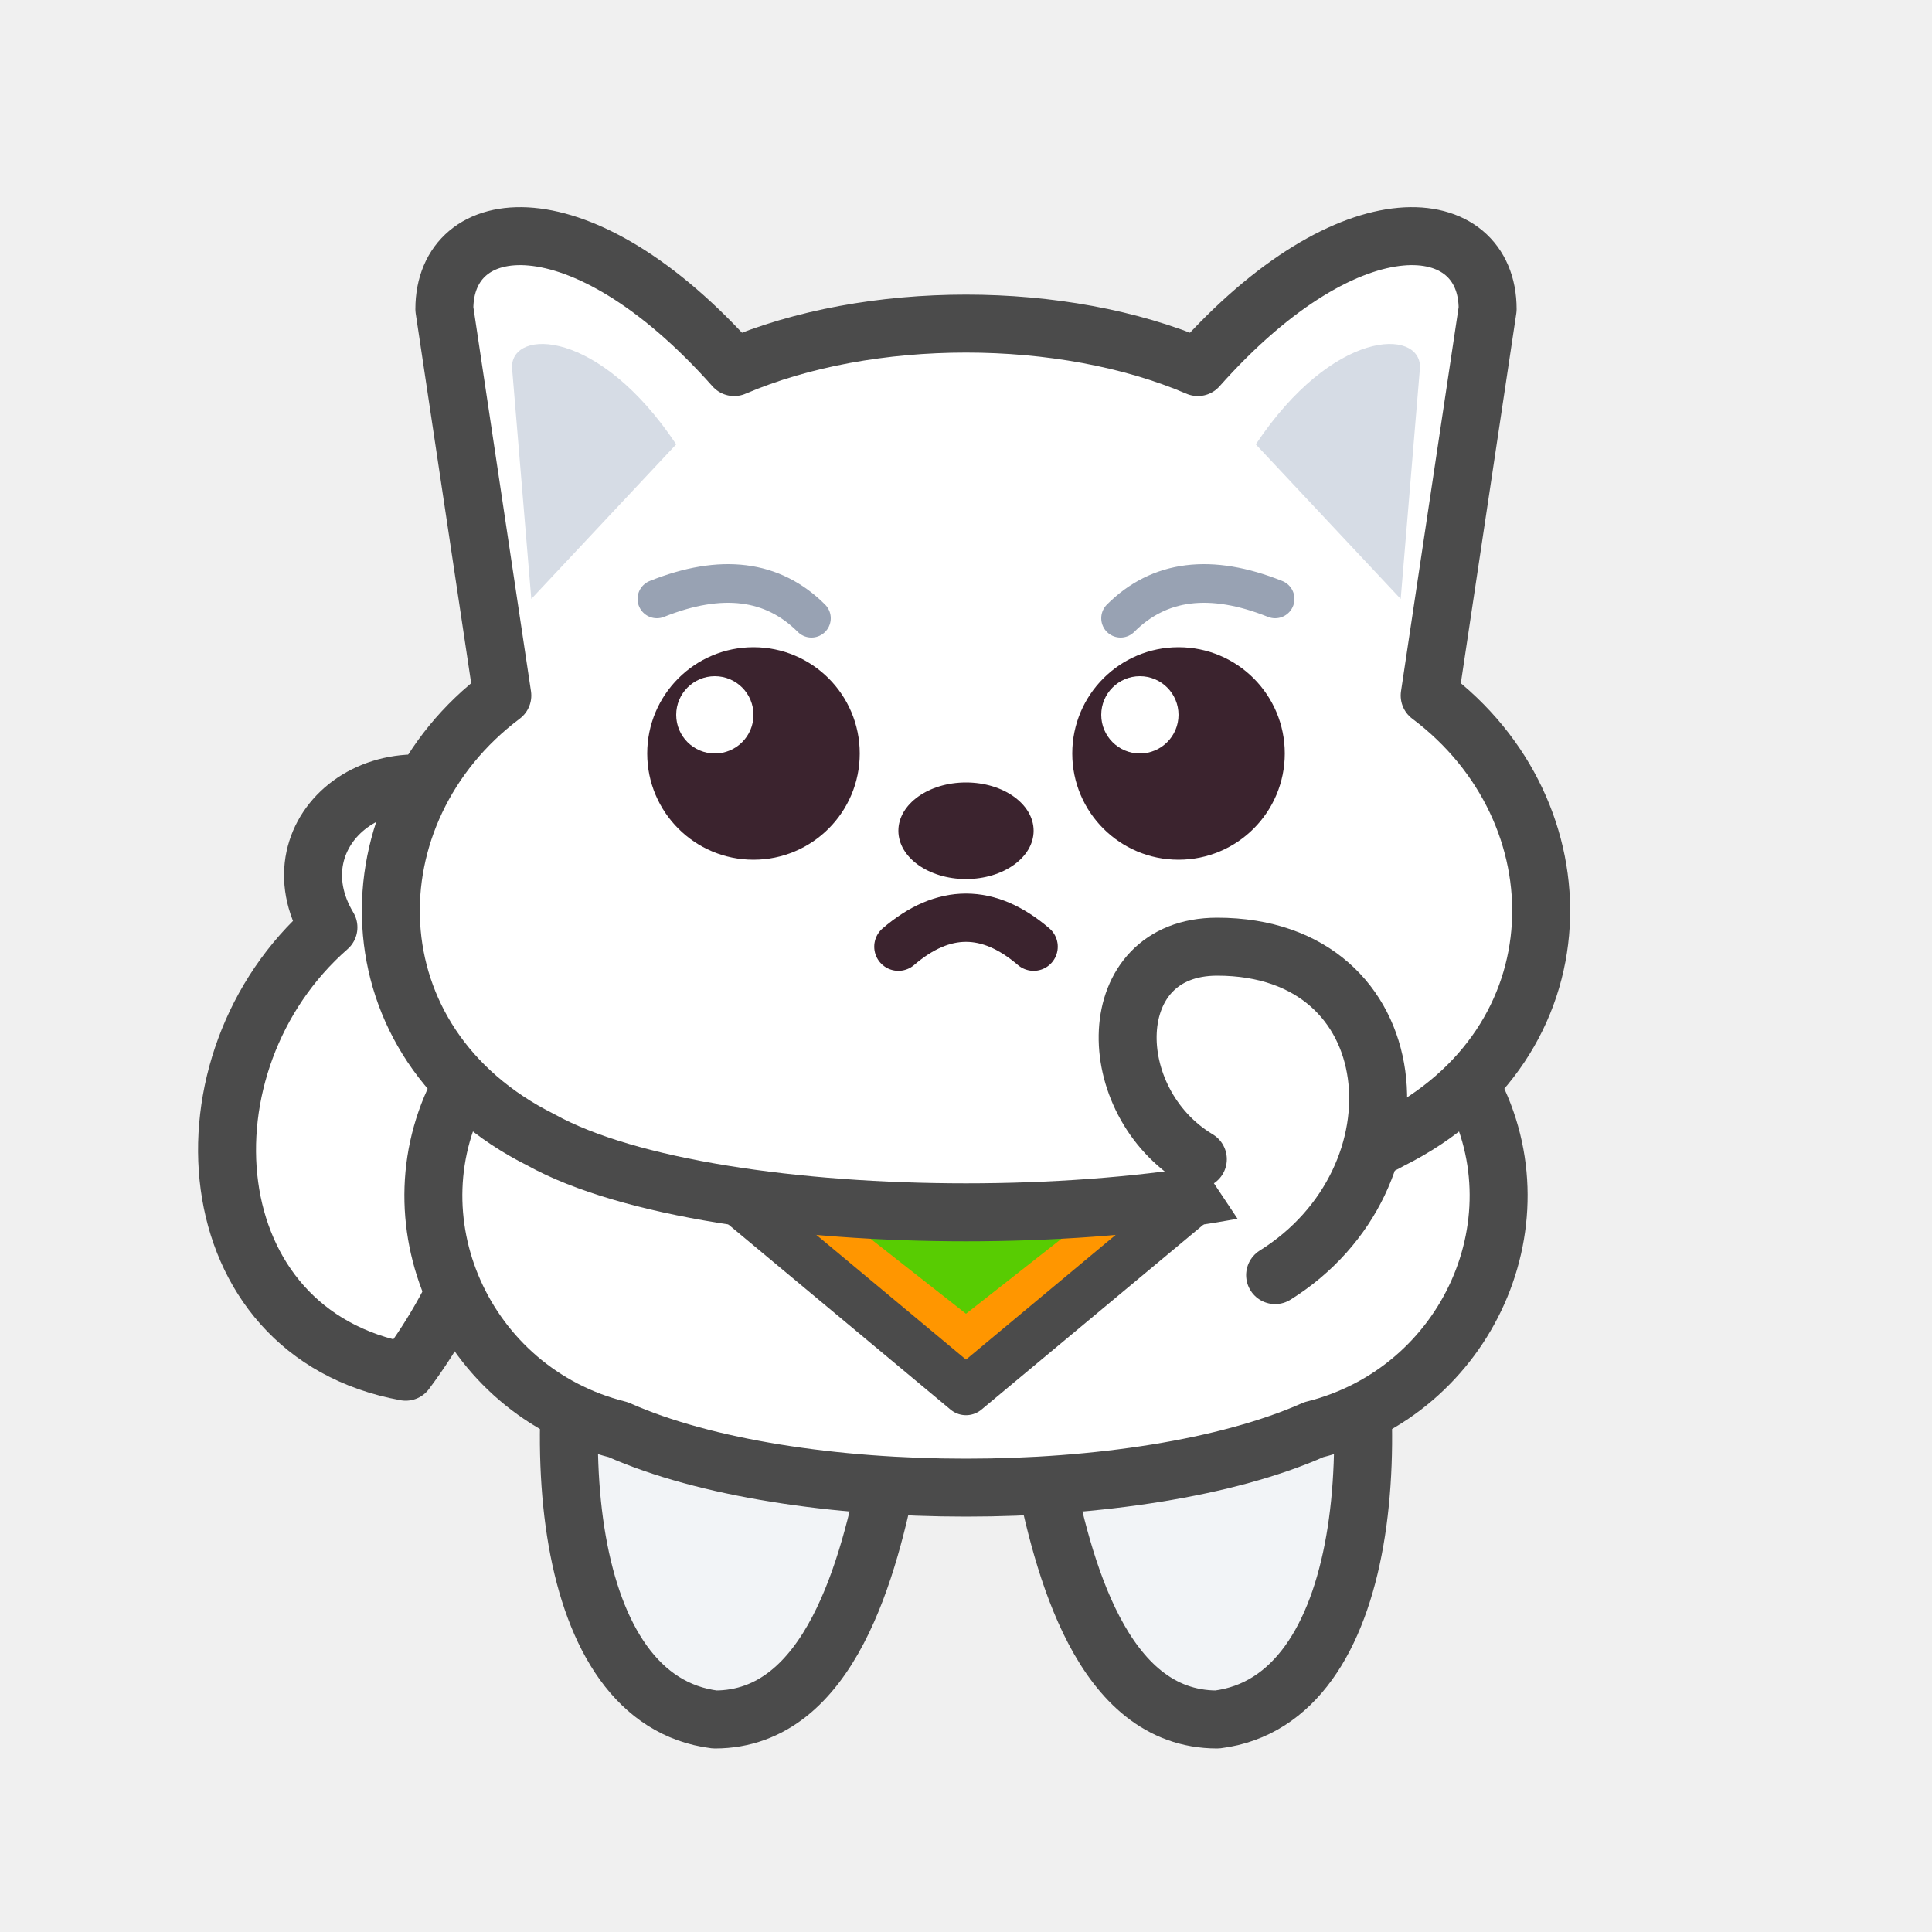
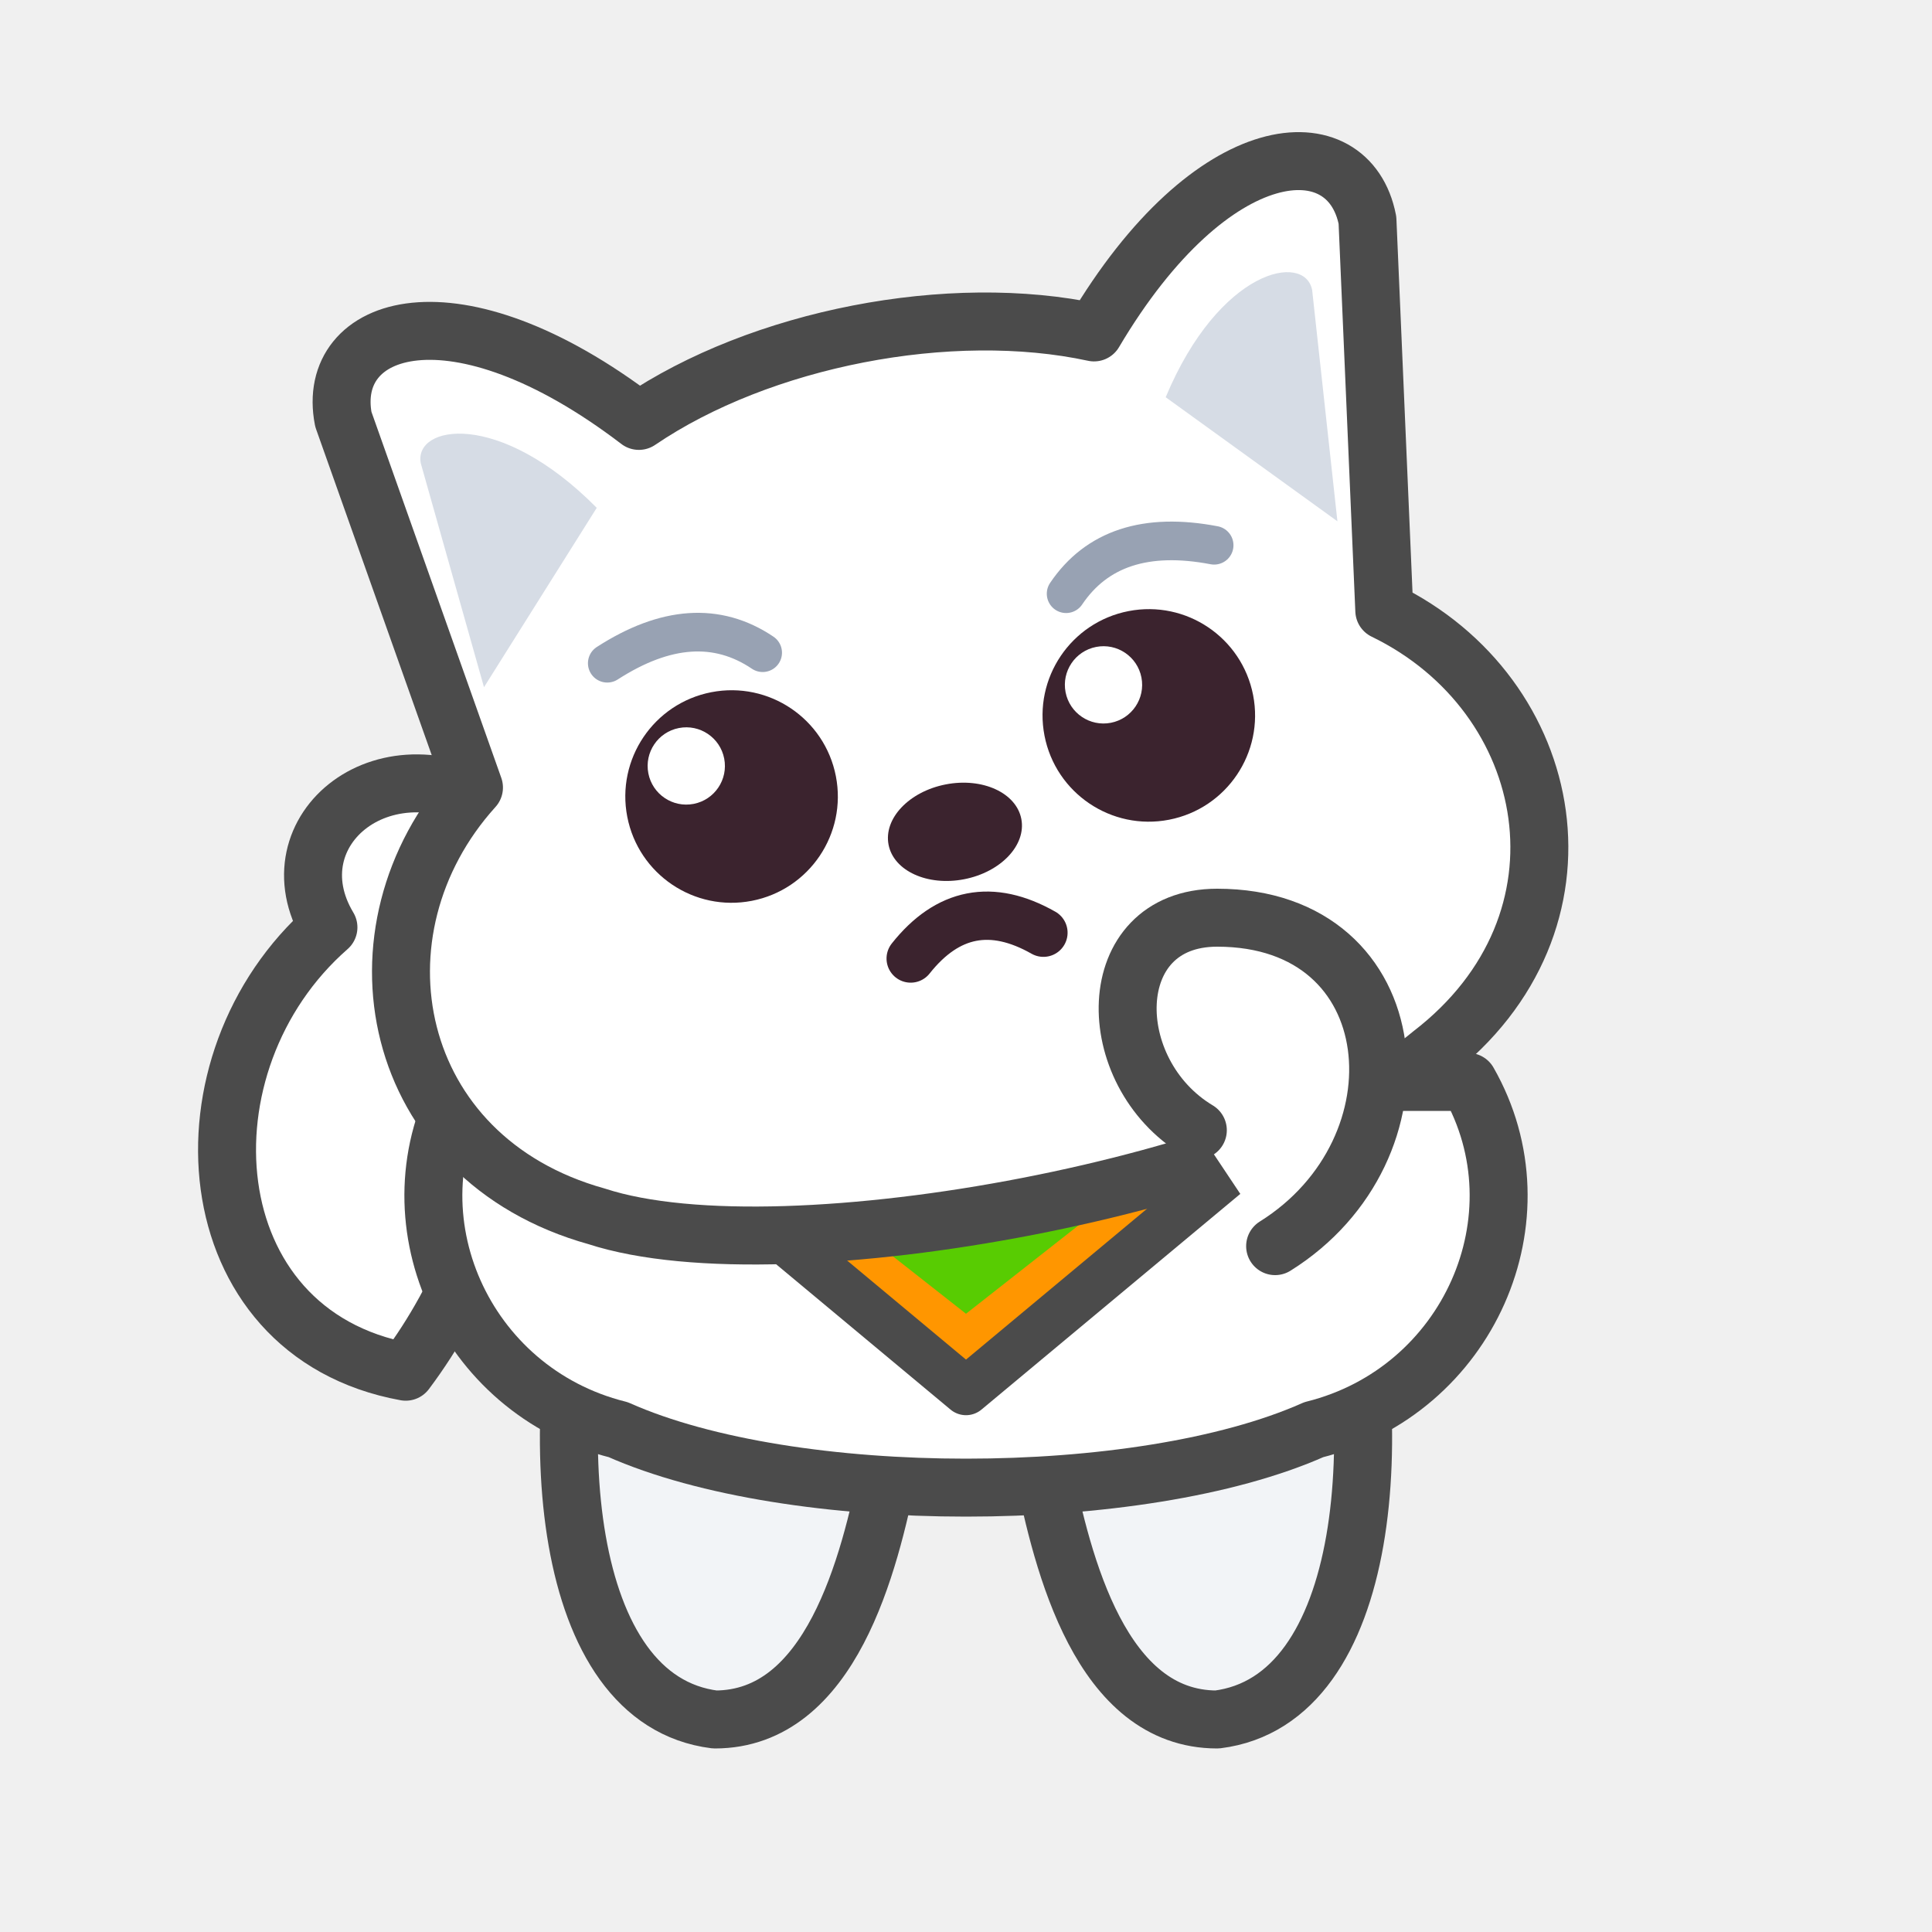
<svg xmlns="http://www.w3.org/2000/svg" viewBox="0 0 200 200" fill="none">
  <path d="M42 142 C20 138, 18 110, 34 96 C28 86, 40 76, 52 84 C56 104, 54 126, 42 142 Z" fill="#FFFFFF" stroke="#4B4B4B" stroke-width="6" stroke-linecap="round" stroke-linejoin="round" />
  <path d="M62 126 C56 148, 58 176, 74 178 C86 178, 90 162, 92 152 L108 152 C110 162, 114 178, 126 178 C142 176, 144 148, 138 126 Z" fill="#F2F4F7" stroke="#4B4B4B" stroke-width="6" stroke-linejoin="round" />
  <path d="M48 112 C40 126, 48 144, 64 148 C82 156, 118 156, 136 148 C152 144, 160 126, 152 112 Z" fill="#FFFFFF" stroke="#4B4B4B" stroke-width="6" stroke-linejoin="round" />
  <path d="M64 114 L100 144 L136 114 Z" fill="#FF9600" stroke="#4B4B4B" stroke-width="5" stroke-linejoin="round" />
  <path d="M72 114 L100 136 L128 114 Z" fill="#58CC02" />
-   <g class="tilt-head">
+   <g class="tilt-head" transform="rotate(-11 100 92)">
    <path d="M52 72 L46 32 C46 22, 60 20, 76 38 C90 32, 110 32, 124 38 C140 20, 154 22, 154 32 L148 72 C164 84, 164 108, 144 118 C126 128, 74 128, 56 118 C36 108, 36 84, 52 72 Z" fill="#FFFFFF" stroke="#4B4B4B" stroke-width="6" stroke-linejoin="round" />
    <path d="M55 62 L53 38 C53 34, 62 34, 70 46 Z" fill="#D6DCE5" />
    <path d="M145 62 L147 38 C147 34, 138 34, 130 46 Z" fill="#D6DCE5" />
    <path d="M68 62 Q78 58 84 64" stroke="#98A2B3" stroke-width="4" stroke-linecap="round" />
    <path d="M132 62 Q122 58 116 64" stroke="#98A2B3" stroke-width="4" stroke-linecap="round" />
    <circle cx="78" cy="78" r="11" fill="#3B232E" />
    <circle cx="74" cy="74" r="4" fill="#FFFFFF" />
    <circle cx="122" cy="78" r="11" fill="#3B232E" />
    <circle cx="118" cy="74" r="4" fill="#FFFFFF" />
    <ellipse cx="100" cy="86" rx="7" ry="5" fill="#3B232E" />
    <path d="M93 98 Q100 92 107 98" fill="none" stroke="#3B232E" stroke-width="5" stroke-linecap="round" />
  </g>
-   <path class="chin-paw" d="M132 132 C148 122, 146 98, 126 98 C114 98, 114 114, 124 120" fill="#FFFFFF" stroke="#4B4B4B" stroke-width="6" stroke-linecap="round" stroke-linejoin="round" />
+   <path class="chin-paw" transform="translate(0 -3)" d="M132 132 C148 122, 146 98, 126 98 C114 98, 114 114, 124 120" fill="#FFFFFF" stroke="#4B4B4B" stroke-width="6" stroke-linecap="round" stroke-linejoin="round" />
</svg>
